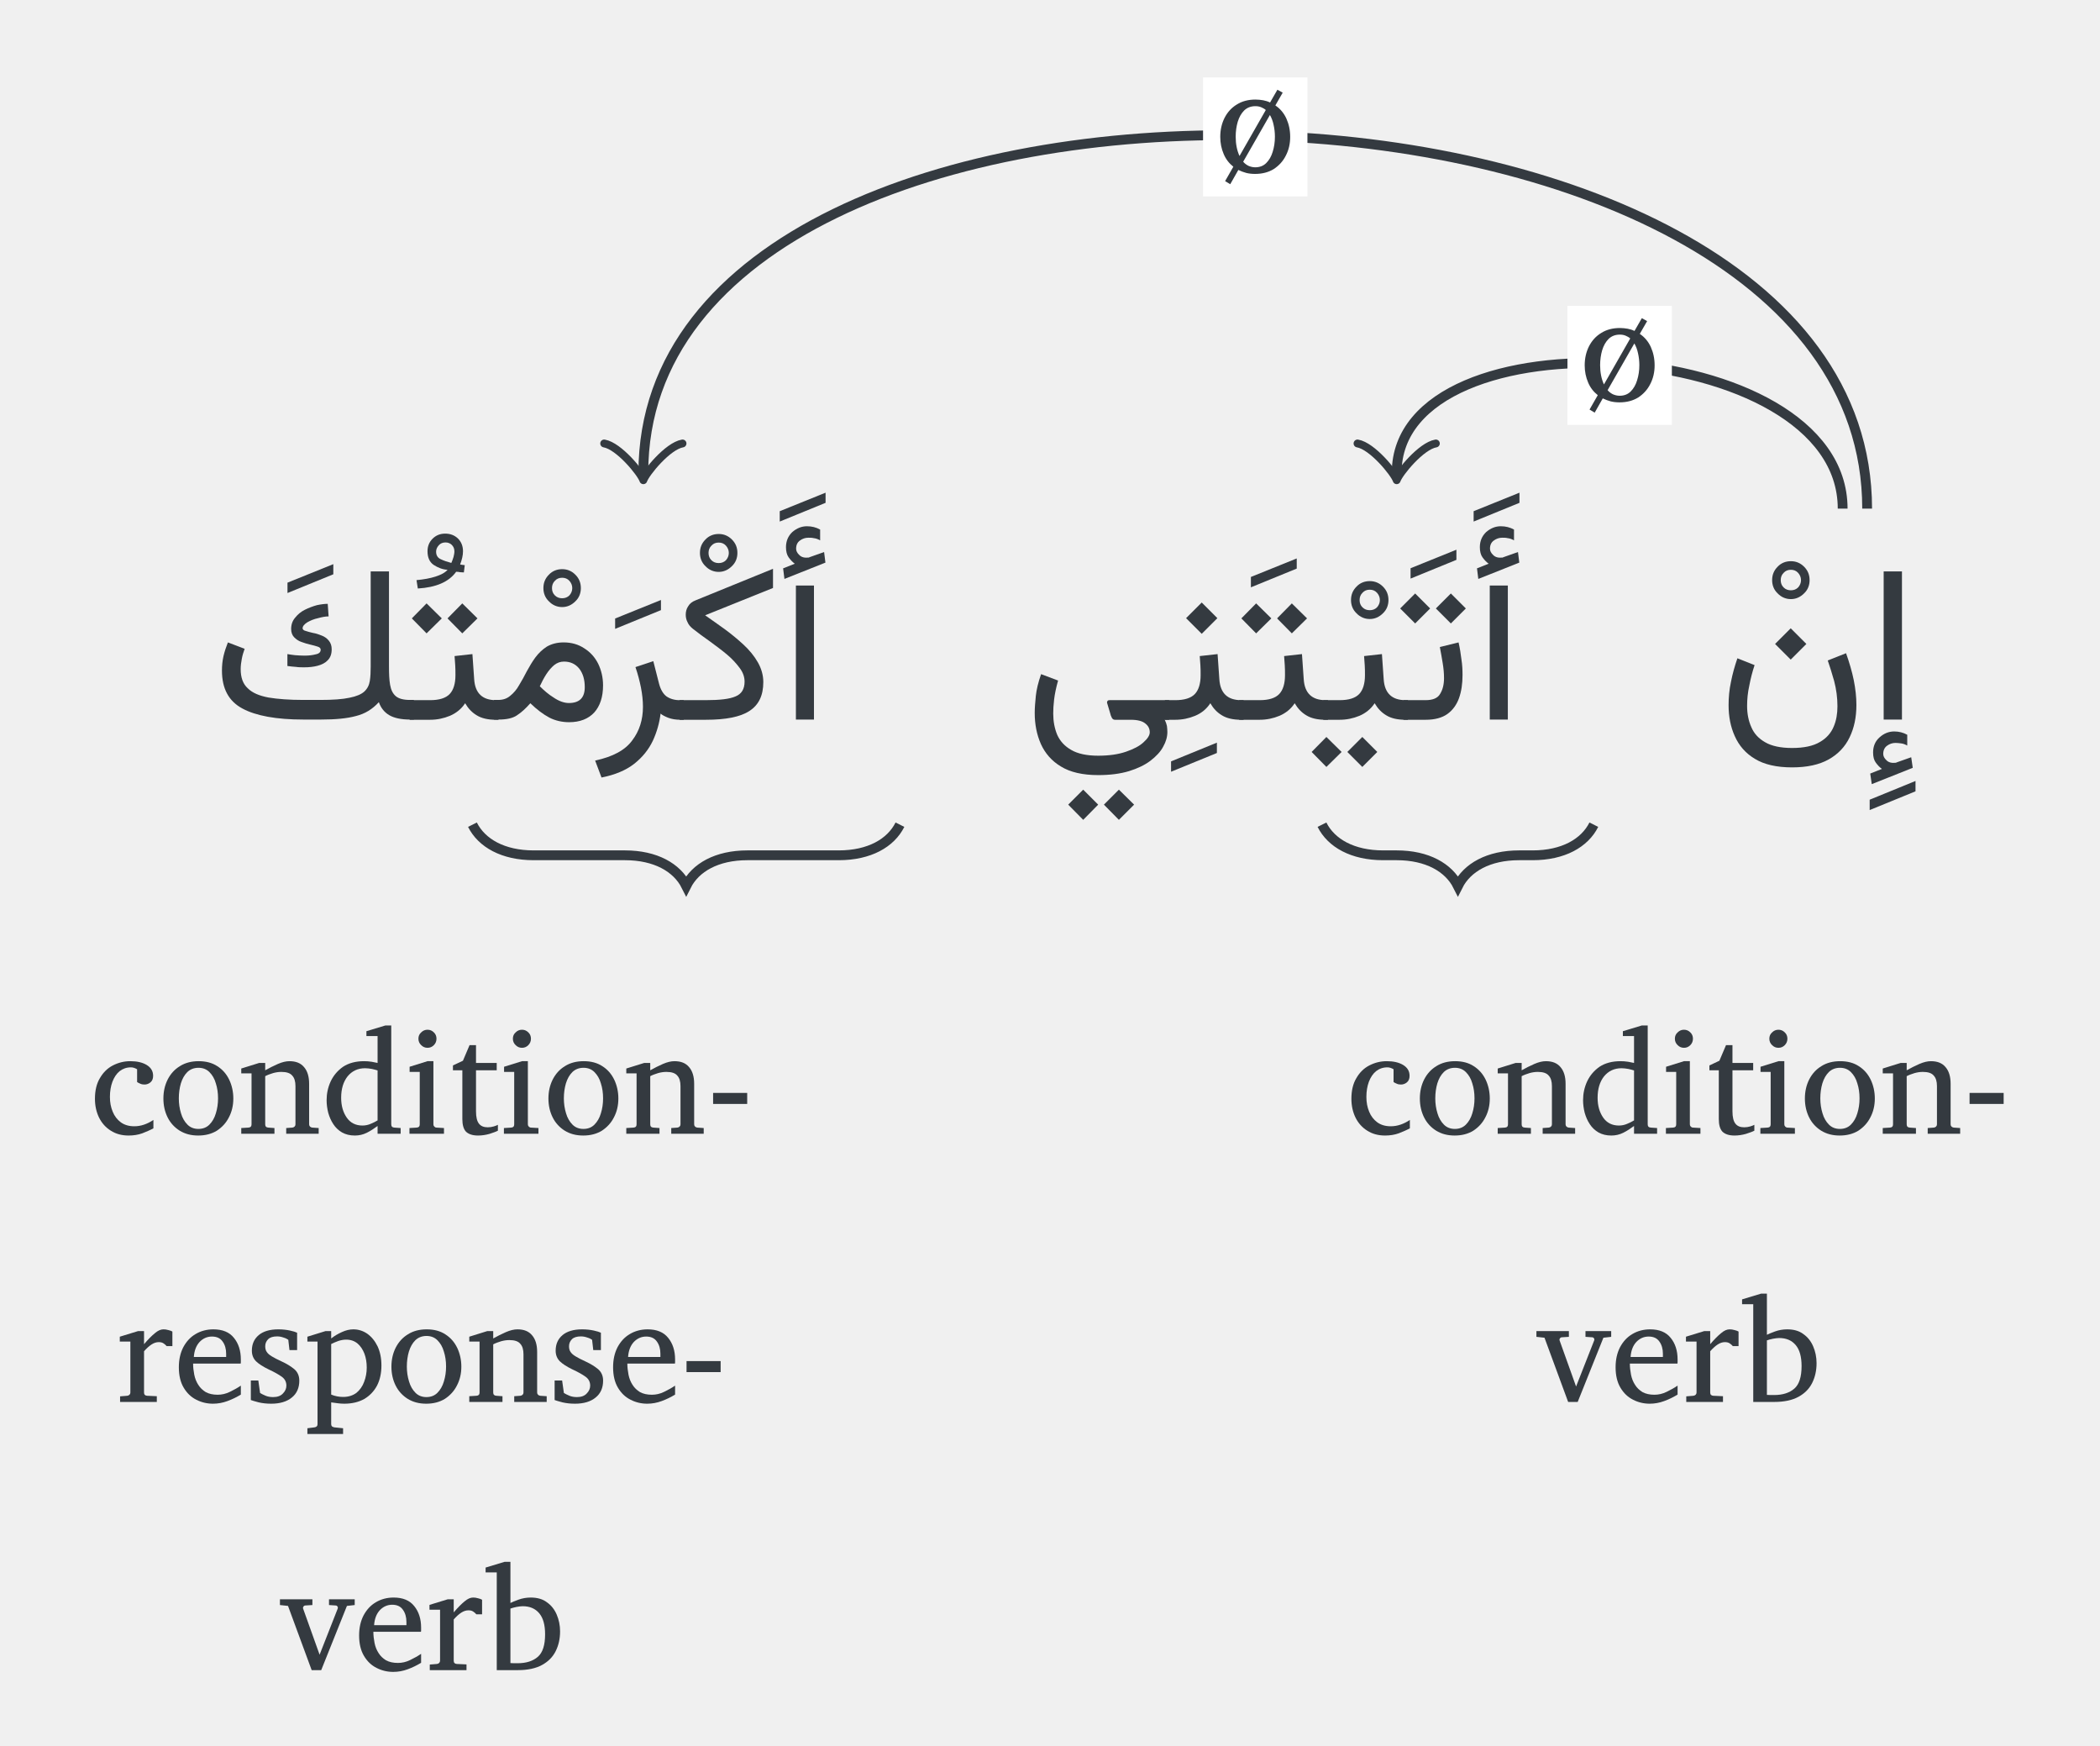
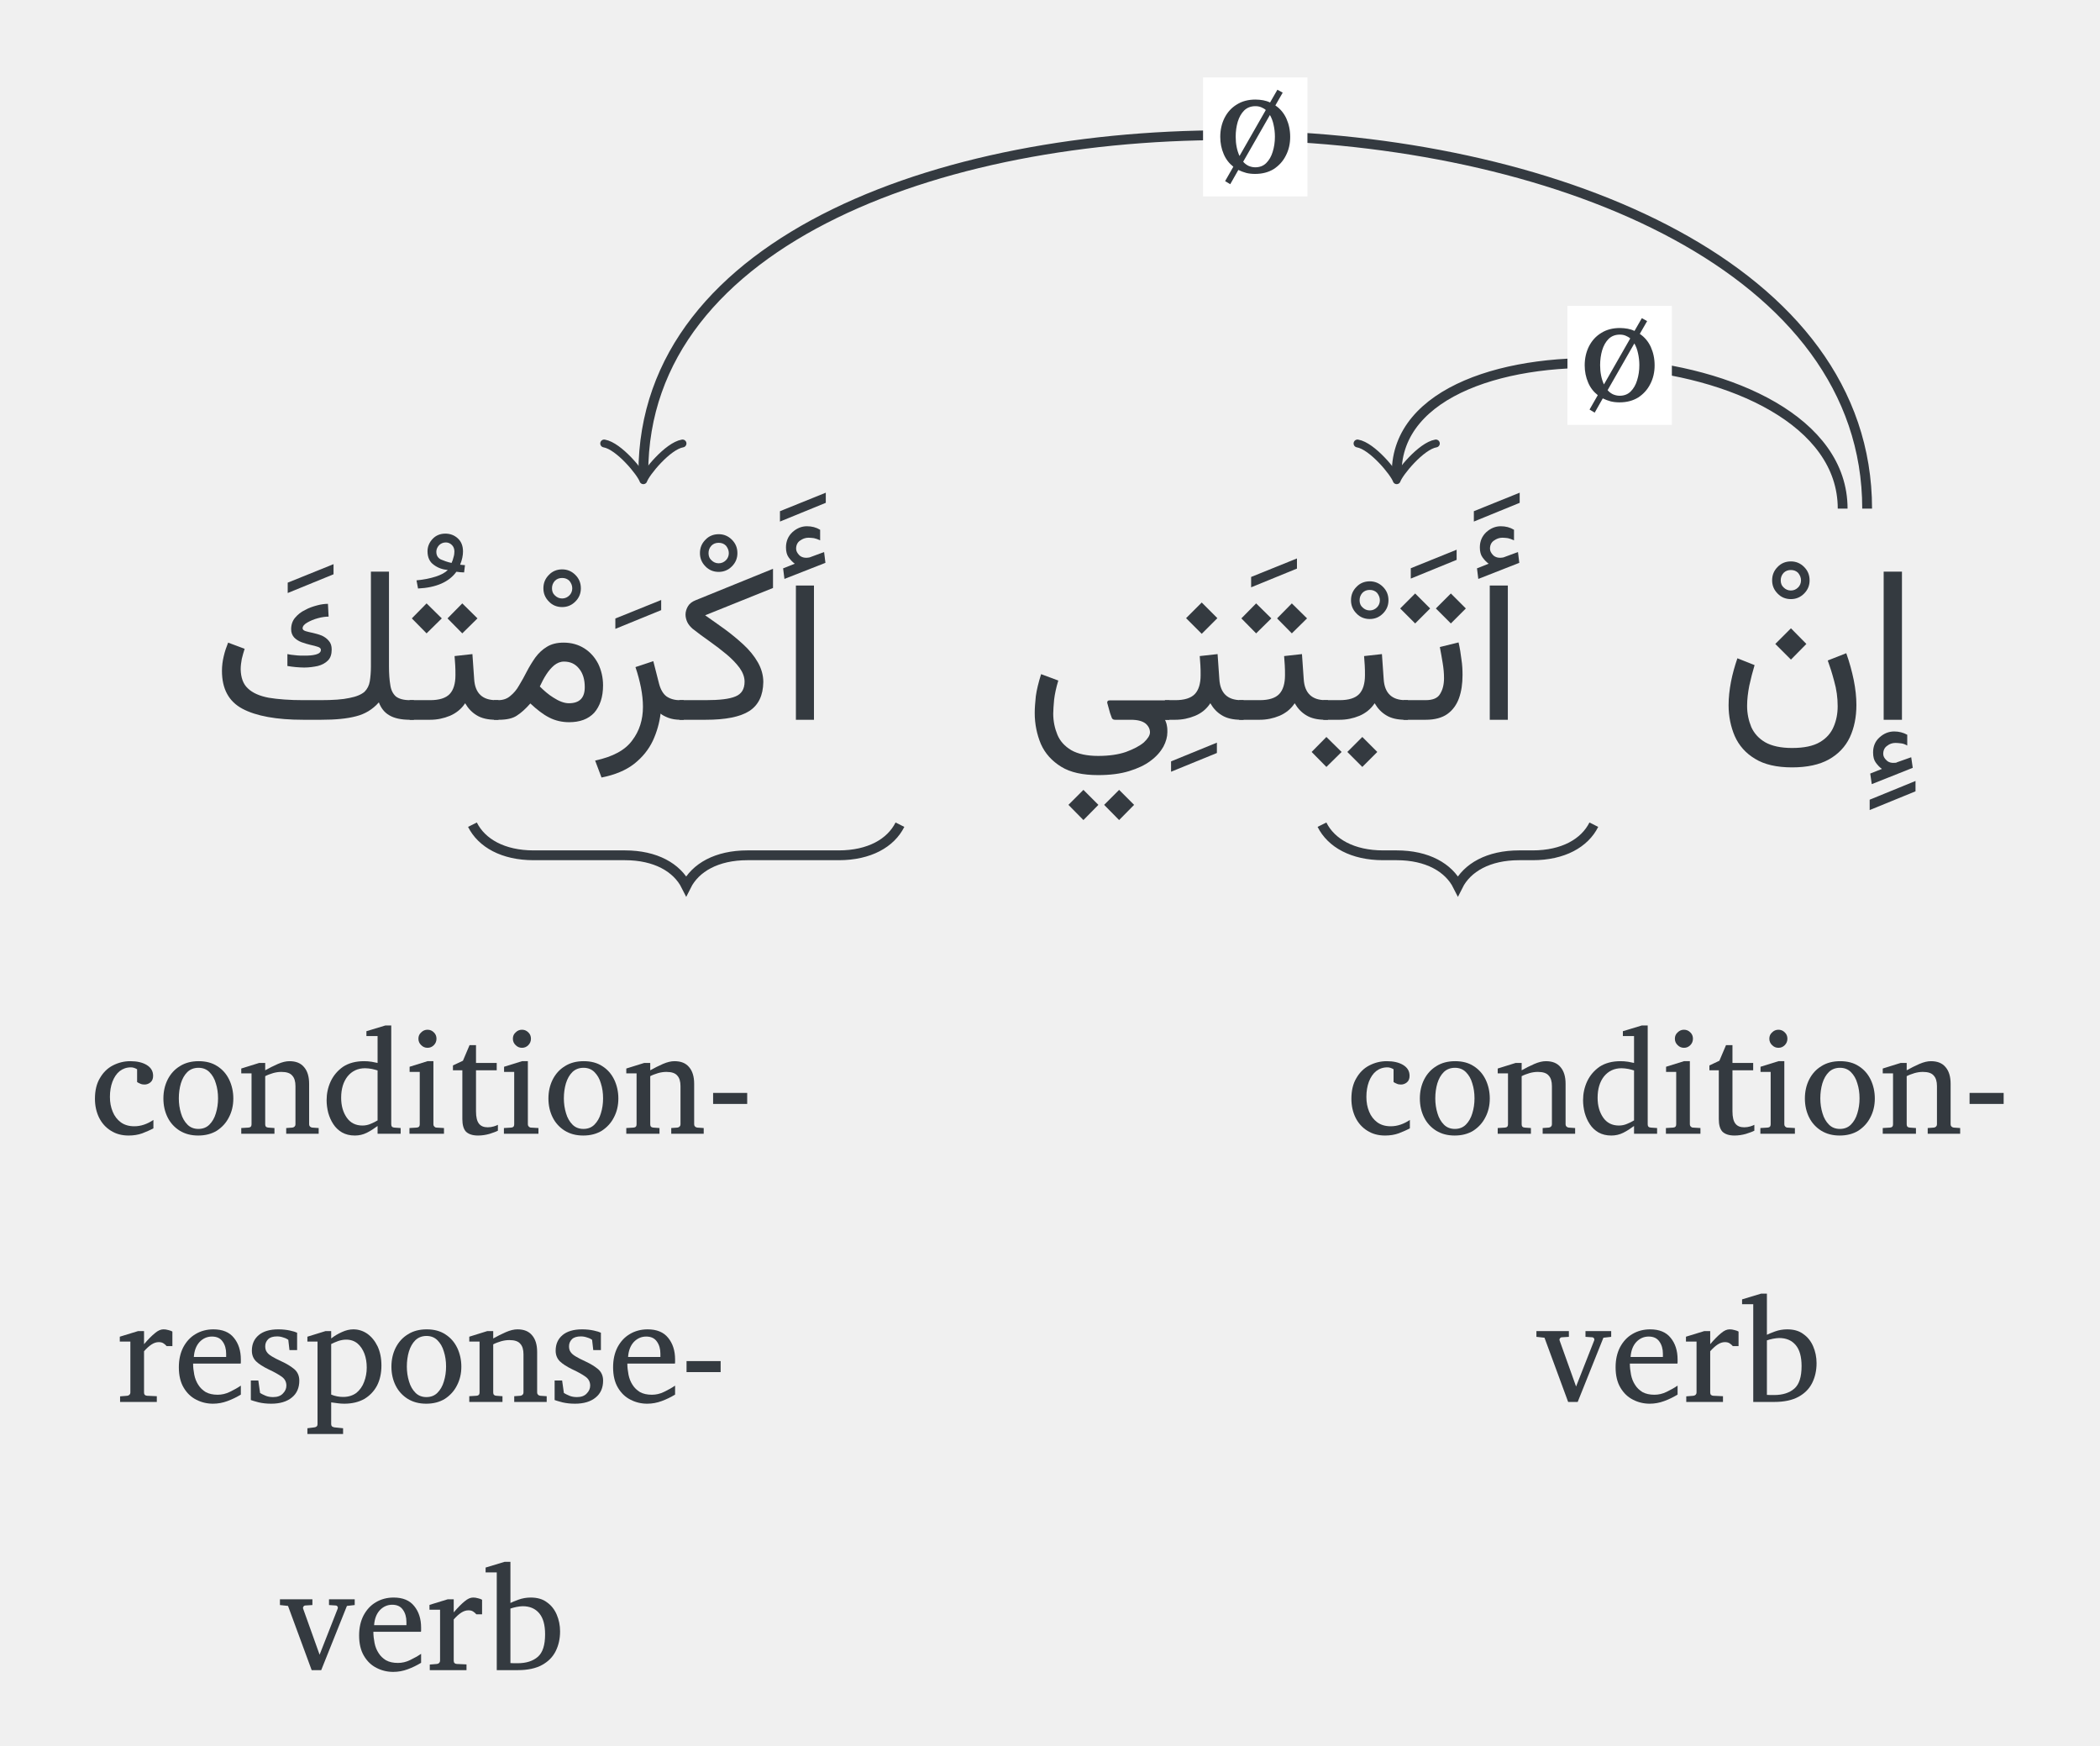
<svg xmlns="http://www.w3.org/2000/svg" xmlns:xlink="http://www.w3.org/1999/xlink" version="1.1" width="156.374" height="129.932" viewBox="0 0 156.374 129.932">
  <defs>
-     <path id="font_1_677" d="M.07 .708C.059 .716 .05 .726 .042 .737 .034 .748 .03 .764 .03 .783 .03 .811 .04 .834 .059 .852 .079 .869 .101 .878 .125 .878 .147 .878 .167 .873 .185 .863V.814C.175 .82 .165 .823 .156 .824 .148 .826 .14 .826 .132 .826 .118 .826 .105 .822 .093 .813 .082 .805 .076 .793 .076 .776 .076 .766 .081 .756 .091 .747 .101 .737 .115 .734 .133 .736 .134 .736 .134 .736 .135 .737 .136 .737 .137 .737 .138 .738L.203 .761 .209 .713 .023 .639 .017 .687 .07 .708M.157 .609V.001H.075V.609H.157Z" />
-     <path id="font_1_728" d="M.031 .557V.604L.239 .688V.642L.031 .557Z" />
-     <path id="font_1_1258" d="M.107 .474C.136 .454 .165 .433 .196 .411 .226 .389 .255 .365 .281 .341 .308 .316 .33 .289 .346 .261 .362 .233 .371 .203 .371 .171 .371 .11 .35 .067 .308 .04 .267 .013 .201 0 .11 0H-.009V.089H.109C.173 .089 .218 .094 .245 .106 .272 .117 .286 .139 .286 .173 .286 .194 .279 .215 .263 .236 .248 .256 .229 .277 .205 .297 .181 .317 .155 .336 .128 .356 .101 .375 .075 .394 .051 .413 .04 .422 .032 .431 .027 .443 .021 .454 .019 .466 .019 .477 .019 .49 .022 .503 .03 .515 .037 .527 .048 .536 .064 .542L.415 .685V.598L.107 .474Z" />
-     <path id="font_1_737" d="M.021 .568C.021 .592 .029 .612 .046 .629 .062 .646 .083 .654 .106 .654 .129 .654 .149 .646 .166 .629 .183 .612 .191 .592 .191 .568 .191 .545 .183 .524 .166 .508 .149 .491 .129 .482 .106 .482 .083 .482 .062 .491 .046 .508 .029 .524 .021 .545 .021 .568M.06 .568C.06 .555 .064 .544 .073 .535 .082 .526 .093 .522 .106 .522 .119 .522 .13 .526 .139 .535 .147 .544 .152 .555 .152 .568 .152 .581 .147 .592 .139 .601 .13 .611 .119 .615 .106 .615 .093 .615 .082 .611 .073 .601 .064 .592 .06 .581 .06 .568Z" />
+     <path id="font_1_677" d="M.07 .708C.059 .716 .05 .726 .042 .737 .034 .748 .03 .763 .03 .782 .03 .81 .04 .833 .059 .851 .079 .869 .101 .878 .125 .878 .147 .878 .167 .873 .185 .862L.185 .814C.175 .819 .166 .822 .157 .824 .148 .825 .14 .826 .132 .826 .118 .826 .105 .821 .094 .813 .082 .805 .076 .792 .076 .776 .076 .766 .081 .756 .091 .746 .101 .737 .115 .733 .133 .736 .134 .736 .135 .736 .135 .736 .136 .737 .137 .737 .138 .737L.203 .761 .209 .712 .023 .639 .017 .687 .07 .708M.157 .609V0H.075V.609H.157Z" />
+     <path id="font_1_728" d="M.032 .557V.604L.24 .688V.642L.032 .557Z" />
+     <path id="font_1_1258" d="M.107 .474C.136 .454 .165 .433 .196 .411 .226 .389 .255 .365 .281 .341 .308 .316 .33 .289 .346 .261 .362 .233 .371 .203 .371 .171 .37 .11 .349 .067 .308 .04 .266 .013 .2 0 .109 0H-.01V.089H.109C.172 .089 .217 .094 .245 .106 .272 .117 .286 .139 .286 .173 .286 .194 .278 .215 .263 .236 .248 .256 .228 .277 .204 .297 .18 .317 .155 .336 .127 .356 .1 .375 .074 .394 .05 .413 .04 .422 .032 .431 .026 .443 .021 .454 .018 .466 .018 .477 .018 .49 .022 .503 .029 .515 .036 .527 .048 .536 .063 .542L.415 .685V.598L.107 .474Z" />
+     <path id="font_1_737" d="M.021 .567C.021 .591 .029 .611 .046 .628 .062 .645 .083 .653 .106 .653 .129 .653 .149 .645 .166 .628 .183 .611 .191 .591 .191 .567 .191 .544 .183 .524 .166 .507 .149 .49 .129 .482 .106 .482 .083 .482 .062 .49 .046 .507 .029 .524 .021 .544 .021 .567M.06 .567C.06 .554 .064 .543 .073 .535 .082 .526 .093 .521 .106 .521 .119 .521 .13 .526 .139 .535 .147 .543 .152 .554 .152 .567 .152 .58 .147 .591 .139 .601 .13 .61 .119 .614 .106 .614 .093 .614 .082 .61 .073 .601 .064 .591 .06 .58 .06 .567Z" />
    <path id="font_1_1213" d="M.383 0C.36 0 .342 .003 .326 .009 .311 .015 .299 .021 .291 .028 .286-.014 .274-.056 .256-.095 .237-.135 .209-.17 .171-.2 .134-.229 .084-.25 .023-.262L-.006-.185C.074-.168 .13-.138 .162-.094 .195-.051 .211-0 .211 .059 .211 .086 .208 .115 .202 .146 .196 .176 .188 .207 .177 .239L.258 .266 .284 .164C.291 .137 .303 .117 .318 .106 .334 .095 .354 .089 .377 .089H.396V0H.383Z" />
-     <path id="font_1_1266" d="M.331-.011C.299-.011 .268-.004 .241 .01 .213 .025 .185 .046 .155 .075 .134 .051 .114 .033 .094 .02 .075 .007 .047 .001 .012 .001H-.01V.09H.009C.031 .09 .049 .096 .064 .109 .079 .121 .093 .137 .104 .157 .116 .177 .128 .198 .139 .22 .151 .242 .164 .264 .178 .283 .193 .303 .21 .319 .23 .332 .251 .344 .276 .351 .306 .351 .342 .351 .373 .342 .4 .324 .427 .307 .448 .284 .463 .254 .477 .225 .485 .192 .485 .156 .485 .103 .471 .062 .445 .033 .418 .004 .38-.011 .331-.011M.308 .264C.291 .264 .277 .259 .263 .248 .25 .237 .238 .223 .227 .206 .216 .189 .207 .171 .198 .152 .218 .132 .238 .115 .259 .102 .285 .084 .309 .076 .33 .076 .378 .076 .402 .1 .402 .148 .402 .182 .394 .21 .377 .232 .36 .253 .337 .264 .308 .264Z" />
+     <path id="font_1_1266" d="M.331-.011C.299-.011 .268-.004 .241 .01 .213 .024 .185 .046 .155 .074 .134 .05 .114 .032 .094 .019 .075 .006 .047 0 .012 0H-.01V.089H.009C.031 .089 .049 .095 .064 .108 .079 .12 .093 .136 .104 .156 .116 .176 .128 .197 .139 .219 .151 .242 .164 .263 .178 .283 .193 .303 .21 .319 .23 .331 .251 .344 .276 .35 .306 .35 .342 .35 .373 .341 .4 .324 .427 .307 .448 .283 .463 .254 .477 .225 .485 .192 .485 .156 .485 .103 .471 .062 .445 .032 .418 .003 .38-.011 .331-.011M.308 .264C.291 .264 .277 .258 .263 .247 .25 .236 .238 .222 .227 .205 .216 .188 .207 .17 .198 .151 .218 .131 .238 .114 .259 .101 .285 .084 .309 .075 .33 .075 .378 .075 .402 .099 .402 .148 .402 .182 .394 .21 .377 .231 .36 .253 .337 .264 .308 .264Z" />
    <path id="font_1_1189" d="M.229 .528 .298 .46 .229 .392 .162 .46 .229 .528M.067 .528 .136 .46 .067 .392-0 .46 .067 .528M-.01 .089H.083C.124 .089 .154 .098 .172 .117 .189 .135 .198 .164 .198 .202 .198 .218 .198 .233 .197 .247 .196 .261 .195 .275 .194 .289L.275 .298 .283 .184C.287 .121 .32 .089 .382 .089H.393V0H.381C.345 0 .316 .007 .295 .02 .273 .033 .256 .051 .242 .075 .225 .049 .201 .03 .173 .018 .144 .006 .114 0 .083 0H-.01V.089Z" />
-     <path id="font_1_730" d="M.224 .522C.217 .522 .211 .523 .207 .523 .202 .524 .196 .525 .189 .525 .156 .479 .098 .454 .015 .449L.009 .487C.041 .49 .07 .495 .095 .503 .12 .511 .139 .521 .15 .534 .128 .535 .107 .543 .087 .556 .068 .569 .059 .59 .059 .618 .059 .64 .066 .659 .082 .675 .097 .69 .116 .698 .139 .698 .162 .698 .181 .691 .197 .676 .212 .661 .22 .642 .22 .618 .22 .599 .215 .579 .207 .558 .211 .557 .218 .556 .228 .555L.224 .522M.167 .565C.171 .574 .174 .582 .177 .592 .179 .601 .181 .609 .181 .617 .181 .63 .177 .639 .169 .647 .162 .654 .152 .658 .141 .658 .128 .658 .118 .654 .11 .645 .102 .636 .098 .627 .098 .616 .098 .6 .105 .588 .119 .582 .133 .575 .149 .57 .167 .565Z" />
-     <path id="font_1_1257" d="M.417 .09H.494C.551 .09 .595 .093 .627 .1 .658 .106 .681 .116 .694 .128 .708 .141 .716 .157 .719 .176 .722 .195 .723 .217 .723 .242V.673H.806V.243C.806 .21 .807 .182 .811 .159 .815 .136 .823 .119 .837 .107 .85 .096 .871 .09 .9 .09H.919V.001H.901C.861 .001 .829 .008 .807 .021 .785 .034 .769 .054 .76 .08 .731 .048 .697 .027 .656 .017 .616 .006 .563 .001 .498 .001H.417C.295 .001 .202 .018 .141 .051 .079 .084 .048 .141 .048 .223 .048 .245 .05 .267 .055 .289 .06 .31 .067 .331 .075 .351L.151 .322C.146 .308 .141 .293 .138 .276 .135 .26 .133 .245 .133 .23 .133 .192 .143 .163 .165 .143 .186 .122 .217 .109 .259 .101 .301 .094 .354 .09 .417 .09M.345 .298C.354 .296 .366 .295 .38 .293 .394 .292 .408 .291 .423 .291 .442 .291 .459 .293 .474 .297 .489 .3 .496 .307 .496 .318 .496 .324 .492 .329 .482 .332 .473 .335 .462 .338 .449 .341 .436 .344 .422 .348 .409 .353 .396 .357 .385 .365 .376 .374 .367 .383 .362 .396 .362 .412 .362 .432 .368 .449 .38 .463 .392 .478 .406 .49 .424 .499 .442 .508 .461 .515 .479 .52 .498 .524 .514 .526 .528 .526L.532 .469C.518 .469 .502 .466 .484 .461 .465 .457 .449 .45 .435 .442 .421 .433 .414 .424 .414 .415 .414 .41 .419 .405 .428 .403 .437 .4 .448 .397 .461 .394 .475 .392 .488 .387 .501 .382 .514 .377 .525 .369 .533 .359 .542 .348 .546 .335 .546 .32 .546 .298 .54 .282 .528 .27 .517 .258 .501 .25 .482 .245 .463 .24 .443 .238 .421 .238 .409 .238 .396 .238 .383 .24 .37 .241 .358 .242 .345 .244V.298Z" />
+     <path id="font_1_730" d="M.225 .522C.218 .522 .212 .523 .207 .523 .202 .524 .196 .524 .19 .525 .157 .479 .099 .453 .016 .449L.009 .486C.042 .489 .071 .495 .096 .503 .121 .511 .139 .521 .151 .533 .128 .535 .107 .542 .088 .556 .069 .569 .059 .59 .059 .618 .059 .639 .067 .658 .082 .674 .097 .69 .117 .698 .14 .698 .163 .698 .182 .69 .197 .676 .213 .661 .22 .641 .22 .617 .22 .599 .216 .579 .207 .557 .212 .556 .219 .556 .229 .555L.225 .522M.168 .565C.172 .573 .175 .582 .177 .591 .18 .6 .181 .609 .181 .617 .181 .629 .177 .639 .17 .646 .162 .654 .153 .658 .142 .658 .129 .658 .119 .653 .111 .645 .103 .636 .099 .626 .099 .616 .099 .599 .106 .588 .119 .581 .133 .575 .149 .569 .168 .565Z" />
+     <path id="font_1_1257" d="M.417 .089H.495C.552 .089 .596 .092 .627 .099 .659 .105 .681 .115 .695 .127 .708 .14 .716 .156 .719 .175 .722 .194 .724 .216 .724 .241V.672H.806V.242C.806 .209 .808 .181 .812 .158 .815 .135 .824 .118 .837 .106 .851 .095 .872 .089 .901 .089H.919V0H.902C.861 0 .83 .007 .808 .02 .785 .033 .77 .053 .76 .079 .732 .047 .697 .026 .657 .016 .616 .005 .563 0 .498 0H.417C.295 0 .203 .017 .141 .05 .079 .083 .048 .14 .048 .222 .048 .245 .051 .267 .056 .288 .061 .31 .068 .33 .076 .35L.151 .322C.146 .307 .142 .292 .138 .276 .135 .26 .133 .244 .133 .229 .134 .191 .144 .162 .166 .142 .187 .122 .218 .108 .26 .1 .302 .093 .355 .089 .417 .089M.345 .298C.354 .296 .366 .294 .38 .293 .394 .291 .409 .291 .423 .291 .442 .291 .459 .292 .474 .296 .489 .3 .497 .307 .497 .317 .497 .324 .492 .328 .483 .331 .474 .334 .463 .337 .449 .34 .436 .343 .423 .347 .409 .352 .396 .357 .385 .364 .376 .373 .367 .383 .362 .395 .362 .411 .362 .431 .368 .449 .38 .463 .392 .477 .406 .489 .425 .498 .443 .508 .461 .514 .48 .519 .498 .524 .515 .526 .529 .526L.532 .468C.519 .468 .502 .466 .484 .461 .465 .456 .449 .449 .435 .441 .421 .433 .414 .424 .414 .415 .414 .409 .419 .405 .428 .402 .437 .399 .448 .397 .461 .394 .475 .391 .488 .387 .501 .382 .514 .376 .525 .368 .533 .358 .542 .348 .546 .335 .546 .319 .546 .298 .541 .281 .529 .269 .517 .257 .502 .249 .483 .244 .464 .24 .443 .237 .421 .237 .409 .237 .396 .238 .383 .239 .37 .24 .358 .242 .345 .244V.298Z" />
    <path id="font_1_1186" d="M.205 .573 .273 .505 .205 .437 .137 .505 .205 .573M.043 .573 .111 .505 .043 .437-.025 .505 .043 .573M-.01 .089H.09C.123 .089 .145 .098 .156 .117 .168 .136 .174 .16 .174 .189 .174 .21 .172 .233 .168 .257 .164 .281 .16 .305 .155 .33L.24 .351C.246 .325 .25 .299 .253 .274 .257 .249 .258 .225 .258 .203 .258 .164 .253 .129 .242 .098 .231 .068 .214 .044 .189 .026 .165 .009 .132 0 .091 0H-.01V.089Z" />
    <path id="font_1_1290" d="M-.011 .089H.063C.104 .089 .134 .098 .152 .117 .169 .135 .178 .164 .178 .202 .178 .218 .178 .233 .177 .247 .176 .261 .175 .275 .174 .289L.255 .298 .263 .184C.267 .121 .3 .089 .362 .089H.373V0H.361C.325 0 .296 .007 .275 .02 .253 .033 .236 .051 .222 .075 .205 .049 .181 .03 .153 .018 .124 .006 .094 0 .063 0H-.011V.089M.166-.078 .234-.146 .166-.214 .098-.146 .166-.078M.003-.078 .072-.146 .003-.214-.064-.146 .003-.078Z" />
    <path id="font_1_1273" d="M.148 .289 .229 .298 .237 .184C.241 .121 .274 .089 .336 .089H.347V0H.335C.299 0 .27 .007 .249 .02 .227 .033 .21 .051 .196 .075 .179 .049 .156 .03 .127 .018 .098 .006 .068 0 .037 0H-.01V.089H.037C.078 .089 .108 .098 .126 .117 .143 .135 .152 .164 .152 .202 .152 .218 .152 .233 .151 .247 .15 .261 .149 .275 .148 .289M.157 .532 .228 .461 .157 .39 .086 .461 .157 .532Z" />
    <path id="font_1_731" d="M.028-.247V-.2L.236-.115V-.162L.028-.247Z" />
-     <path id="font_1_1284" d="M.336-.251C.266-.251 .209-.238 .167-.212 .125-.187 .095-.152 .076-.11 .057-.067 .048-.02 .048 .031 .048 .053 .05 .079 .053 .108 .056 .137 .064 .17 .077 .207L.154 .178C.145 .146 .139 .117 .136 .092 .133 .067 .132 .046 .132 .028 .132-.007 .138-.039 .15-.068 .163-.097 .184-.12 .214-.137 .243-.154 .284-.163 .336-.163 .385-.163 .427-.157 .462-.145 .497-.133 .524-.119 .542-.102 .561-.085 .57-.07 .57-.057 .57-.041 .564-.028 .55-.017 .537-.006 .515 0 .484 0H.412C.406 0 .401 .003 .398 .009 .395 .014 .392 .022 .39 .031L.376 .078C.376 .08 .377 .083 .378 .085 .38 .088 .383 .089 .387 .089H.658V0H.638C.643-.01 .646-.019 .648-.028 .649-.037 .65-.046 .65-.055 .65-.077 .644-.099 .631-.122 .619-.145 .599-.166 .573-.186 .548-.205 .515-.221 .476-.233 .436-.245 .39-.251 .336-.251M.43-.317 .499-.385 .43-.454 .362-.385 .43-.317M.268-.317 .336-.385 .268-.454 .2-.385 .268-.317Z" />
-     <path id="font_1_679" d="M.067-.223C.056-.215 .047-.205 .039-.194 .031-.183 .027-.168 .027-.148 .027-.12 .037-.097 .056-.08 .076-.062 .098-.053 .123-.053 .144-.053 .164-.058 .182-.068V-.117C.172-.111 .162-.108 .153-.107 .145-.106 .137-.105 .129-.105 .115-.105 .102-.109 .09-.118 .079-.126 .073-.139 .073-.155 .073-.165 .078-.175 .088-.184 .098-.194 .112-.197 .13-.195 .131-.195 .131-.195 .132-.194 .133-.194 .134-.194 .135-.193L.2-.17 .207-.218 .021-.292 .014-.244 .067-.223M.158 .673V.001H.075V.673H.158Z" />
-     <path id="font_1_719" d="M.33 .415 .401 .344 .33 .273 .259 .344 .33 .415M.336-.128C.39-.128 .432-.119 .462-.101 .492-.084 .513-.06 .525-.031 .537-.003 .542 .028 .542 .061 .542 .1 .537 .138 .527 .176 .516 .214 .507 .244 .498 .269L.581 .302C.596 .26 .608 .219 .616 .18 .624 .14 .628 .103 .628 .067 .628 .012 .618-.037 .597-.08 .577-.122 .545-.156 .502-.18 .459-.204 .404-.216 .336-.216 .266-.216 .209-.203 .167-.177 .125-.152 .095-.117 .076-.074 .057-.032 .048 .015 .048 .066 .048 .101 .051 .136 .059 .173 .066 .209 .076 .244 .088 .279L.166 .248C.156 .218 .148 .187 .142 .155 .135 .124 .132 .093 .132 .063 .132 .028 .138-.004 .151-.033 .163-.062 .184-.085 .214-.102 .243-.119 .284-.128 .336-.128Z" />
+     <path id="font_1_1284" d="M.336-.251C.266-.251 .21-.239 .168-.213 .126-.187 .095-.153 .076-.11 .058-.067 .048-.02 .048 .031 .048 .053 .05 .078 .053 .107 .057 .136 .065 .169 .077 .207L.155 .178C.145 .145 .139 .116 .136 .091 .134 .066 .132 .045 .132 .028 .132-.007 .139-.039 .151-.068 .163-.097 .184-.12 .214-.138 .244-.155 .285-.164 .336-.164 .385-.164 .427-.158 .462-.146 .497-.133 .524-.119 .543-.103 .561-.086 .571-.071 .571-.057 .571-.042 .564-.028 .551-.017 .537-.006 .515-0 .485-0H.413C.406-0 .401 .002 .398 .008 .396 .014 .393 .021 .39 .03L.377 .077C.377 .08 .377 .082 .379 .085 .381 .087 .383 .088 .388 .088H.659V-0H.639C.644-.01 .647-.02 .648-.028 .65-.037 .65-.046 .65-.056 .65-.077 .644-.099 .632-.122 .619-.145 .6-.167 .574-.186 .548-.206 .515-.221 .476-.233 .437-.245 .39-.251 .336-.251M.431-.318 .499-.386 .431-.455 .363-.386 .431-.318M.269-.318 .337-.386 .269-.455 .201-.386 .269-.318Z" />
+     <path id="font_1_679" d="M.067-.223C.056-.215 .047-.205 .039-.194 .031-.183 .027-.168 .027-.148 .027-.12 .037-.097 .056-.08 .076-.062 .098-.053 .123-.053 .144-.053 .164-.058 .182-.068L.182-.117C.172-.111 .163-.108 .154-.107 .145-.106 .137-.105 .129-.105 .115-.105 .102-.109 .091-.118 .079-.126 .073-.139 .073-.155 .073-.165 .078-.175 .088-.184 .098-.194 .112-.197 .13-.195 .131-.195 .132-.195 .133-.194 .133-.194 .134-.194 .135-.193L.2-.17 .207-.218 .021-.292 .014-.244 .067-.223M.158 .672V0H.075V.672H.158Z" />
+     <path id="font_1_719" d="M.331 .415 .401 .344 .331 .273 .26 .344 .331 .415M.336-.128C.391-.128 .433-.119 .463-.101 .492-.084 .513-.06 .525-.031 .537-.003 .543 .028 .543 .061 .543 .1 .538 .138 .527 .176 .517 .214 .507 .244 .498 .269L.582 .302C.597 .26 .608 .219 .616 .18 .624 .14 .628 .103 .628 .067 .628 .012 .618-.037 .598-.08 .578-.122 .546-.156 .503-.18 .46-.204 .404-.216 .336-.216 .266-.216 .21-.203 .168-.177 .126-.152 .095-.117 .076-.074 .058-.032 .048 .015 .048 .066 .048 .101 .052 .136 .059 .173 .066 .209 .076 .244 .088 .279L.166 .248C.157 .218 .149 .187 .142 .155 .136 .124 .132 .093 .132 .063 .132 .028 .139-.004 .151-.033 .164-.062 .185-.085 .214-.102 .244-.119 .285-.128 .336-.128Z" />
    <path id="font_2_70" d="M.432 .037C.41 .025 .384 .014 .356 .003 .328-.007 .297-.012 .263-.012 .217-.012 .176-.001 .142 .021 .108 .042 .081 .072 .062 .11 .044 .147 .034 .19 .034 .238 .034 .294 .045 .341 .068 .379 .09 .417 .119 .446 .156 .465 .193 .484 .232 .494 .275 .494 .319 .494 .356 .486 .385 .469 .415 .451 .43 .427 .43 .394 .43 .375 .424 .36 .412 .35 .4 .34 .386 .335 .371 .335 .36 .335 .35 .337 .342 .341 .334 .344 .327 .348 .321 .352V.439C.306 .448 .292 .452 .279 .452 .249 .452 .224 .443 .202 .426 .181 .409 .165 .385 .153 .354 .142 .324 .136 .29 .136 .251 .136 .214 .142 .181 .155 .15 .167 .12 .186 .096 .21 .078 .235 .06 .265 .051 .302 .051 .325 .051 .347 .055 .368 .062 .389 .069 .411 .08 .432 .094V.037Z" />
    <path id="font_2_82" d="M.51 .24C.51 .193 .5 .15 .48 .112 .461 .074 .433 .044 .398 .021 .362-.001 .32-.012 .271-.012 .222-.012 .181-.001 .145 .021 .11 .043 .082 .073 .063 .111 .044 .149 .034 .192 .034 .24 .034 .288 .044 .331 .063 .369 .083 .408 .11 .438 .146 .46 .182 .483 .225 .494 .274 .494 .324 .494 .366 .483 .401 .46 .437 .437 .463 .407 .482 .368 .5 .33 .51 .287 .51 .24M.406 .241C.406 .278 .401 .312 .391 .343 .382 .375 .367 .4 .347 .42 .328 .439 .303 .449 .273 .449 .242 .449 .217 .439 .197 .42 .177 .4 .163 .375 .153 .343 .144 .312 .139 .278 .139 .241 .139 .205 .144 .171 .154 .139 .163 .108 .178 .082 .198 .062 .217 .043 .242 .033 .272 .033 .303 .033 .328 .043 .347 .062 .367 .082 .382 .108 .391 .139 .401 .171 .406 .205 .406 .241Z" />
    <path id="font_2_81" d="M.547 0H.326V.039L.368 .042C.374 .043 .379 .045 .383 .049 .387 .053 .389 .058 .389 .064V.324C.389 .356 .382 .38 .367 .396 .353 .413 .328 .421 .293 .421 .274 .421 .255 .418 .237 .413 .218 .407 .2 .401 .183 .392V.064C.183 .05 .19 .043 .204 .042L.246 .039V0H.02V.039L.069 .042C.083 .043 .09 .05 .09 .064V.411H.02V.444L.142 .482H.183V.432C.211 .448 .24 .462 .269 .475 .299 .488 .325 .494 .348 .494 .392 .494 .425 .481 .448 .453 .471 .426 .482 .388 .482 .34V.064C.482 .058 .484 .053 .488 .049 .492 .045 .497 .043 .503 .042L.547 .039V0Z" />
    <path id="font_2_71" d="M.538 0H.381V.053C.358 .036 .334 .02 .308 .007 .282-.006 .255-.012 .226-.012 .193-.012 .164-.005 .139 .009 .115 .023 .095 .042 .08 .065 .064 .089 .053 .115 .045 .143 .038 .171 .034 .2 .034 .228 .034 .273 .043 .316 .062 .357 .081 .397 .109 .43 .146 .456 .184 .481 .232 .494 .289 .494 .305 .494 .322 .493 .341 .49 .36 .486 .373 .484 .381 .482V.665H.305V.698L.434 .737H.474V.064C.474 .05 .481 .043 .495 .042L.538 .039V0M.381 .091V.431C.372 .434 .36 .437 .343 .441 .326 .444 .311 .446 .296 .446 .246 .446 .207 .427 .177 .391 .148 .354 .133 .306 .133 .245 .133 .191 .146 .146 .171 .11 .196 .074 .232 .056 .278 .056 .298 .056 .317 .06 .335 .068 .352 .075 .368 .083 .381 .091Z" />
    <path id="font_2_76" d="M.218 .647C.218 .63 .212 .615 .2 .603 .188 .591 .174 .585 .157 .585 .14 .585 .126 .591 .114 .603 .101 .615 .095 .63 .095 .647 .095 .664 .101 .679 .114 .69 .126 .702 .14 .708 .157 .708 .174 .708 .188 .702 .2 .69 .212 .679 .218 .664 .218 .647M.269 0H.034V.039L.083 .042C.097 .043 .104 .05 .104 .064V.421H.035V.456L.157 .494H.197V.064C.197 .058 .199 .053 .203 .049 .207 .045 .212 .042 .218 .042L.269 .039V0Z" />
    <path id="font_2_87" d="M.333 .021C.32 .014 .3 .007 .275-.001 .25-.008 .224-.012 .198-.012 .161-.012 .134-.003 .116 .014 .099 .032 .091 .061 .091 .1V.432H.027V.465L.095 .497 .14 .603H.184V.482H.325V.432H.184V.153C.184 .113 .191 .085 .204 .069 .217 .052 .237 .044 .264 .044 .278 .044 .292 .046 .305 .05 .317 .054 .327 .057 .333 .061V.021Z" />
    <path id="font_2_16" d="M.276 .203H.044V.278H.276V.203Z" />
    <path id="font_2_89" d="M.519 .443 .466 .437 .291 0H.226L.065 .437 .01 .443V.482H.231V.443L.183 .44C.178 .44 .173 .437 .17 .433 .167 .428 .166 .424 .168 .418L.28 .105 .403 .418C.405 .423 .405 .428 .402 .433 .399 .437 .395 .44 .389 .44L.344 .443V.482H.519V.443Z" />
    <path id="font_2_72" d="M.266-.012C.226-.012 .188-.003 .153 .015 .117 .033 .089 .06 .067 .097 .045 .134 .034 .18 .034 .236 .034 .288 .044 .333 .064 .372 .085 .411 .112 .441 .148 .462 .183 .483 .224 .494 .269 .494 .331 .494 .378 .475 .409 .436 .44 .398 .456 .349 .456 .289 .456 .286 .456 .281 .456 .276 .456 .271 .456 .266 .455 .261H.131C.131 .236 .134 .211 .139 .185 .144 .16 .153 .137 .166 .117 .179 .096 .196 .08 .217 .067 .239 .055 .266 .049 .298 .049 .326 .049 .354 .055 .382 .069 .409 .082 .434 .096 .456 .111V.05C.428 .033 .398 .018 .365 .006 .333-.006 .3-.012 .266-.012M.136 .306H.356V.328C.356 .361 .348 .389 .332 .411 .316 .434 .292 .445 .259 .445 .226 .445 .198 .432 .175 .408 .152 .383 .139 .349 .136 .306Z" />
    <path id="font_2_85" d="M.381 .38H.342C.336 .387 .328 .394 .32 .399 .311 .405 .3 .407 .288 .407 .272 .407 .256 .402 .239 .391 .222 .38 .205 .364 .188 .345V.064C.188 .05 .195 .043 .209 .042L.275 .039V0H.025V.038L.074 .042C.08 .043 .085 .045 .089 .049 .093 .053 .095 .058 .095 .064V.411H.023V.444L.147 .482H.188V.393C.216 .426 .241 .451 .262 .468 .283 .486 .302 .494 .32 .494 .33 .494 .341 .493 .354 .489 .366 .486 .375 .483 .381 .479V.38Z" />
    <path id="font_2_69" d="M.521 .264C.521 .214 .511 .169 .491 .129 .471 .089 .44 .058 .398 .035 .356 .012 .301 0 .234 0H.09V.665H.014V.698L.143 .737H.183V.457C.194 .463 .213 .47 .239 .48 .264 .489 .292 .494 .321 .494 .365 .494 .402 .484 .431 .462 .461 .441 .483 .413 .498 .378 .513 .343 .521 .305 .521 .264M.419 .244C.419 .307 .406 .355 .379 .387 .352 .419 .315 .435 .266 .435 .255 .435 .241 .433 .224 .43 .207 .426 .193 .423 .183 .419V.048C.191 .048 .199 .047 .208 .047 .216 .047 .224 .047 .232 .047 .291 .047 .337 .062 .37 .091 .403 .12 .419 .171 .419 .244Z" />
    <path id="font_2_86" d="M.349 .353H.297L.289 .423C.282 .428 .271 .434 .257 .438 .243 .443 .229 .446 .213 .446 .186 .446 .165 .44 .152 .427 .139 .414 .132 .398 .132 .379 .132 .364 .135 .351 .142 .341 .149 .33 .16 .32 .177 .31 .193 .3 .215 .289 .243 .276 .278 .26 .307 .242 .33 .223 .352 .204 .364 .178 .364 .145 .364 .096 .347 .057 .313 .03 .279 .002 .232-.012 .173-.012 .142-.012 .114-.009 .088-.003 .062 .004 .044 .009 .034 .013V.146H.085L.097 .061C.107 .055 .12 .048 .135 .042 .149 .036 .167 .033 .186 .033 .215 .033 .237 .041 .252 .057 .268 .073 .276 .091 .276 .111 .276 .137 .265 .157 .244 .172 .223 .187 .193 .204 .154 .222 .117 .24 .089 .258 .07 .276 .051 .295 .041 .319 .041 .349 .041 .394 .057 .429 .088 .455 .119 .481 .164 .494 .221 .494 .25 .494 .277 .491 .3 .486 .323 .481 .339 .476 .349 .471V.353Z" />
    <path id="font_2_83" d="M.525 .248C.525 .196 .515 .15 .495 .111 .474 .072 .445 .042 .408 .02 .37-.001 .325-.012 .272-.012 .257-.012 .242-.011 .228-.009 .213-.007 .198-.005 .183-.003V-.152C.183-.158 .185-.163 .189-.167 .194-.17 .199-.172 .205-.173L.264-.179V-.218H.021V-.179L.069-.173C.083-.171 .09-.164 .09-.152V.411H.021V.444L.144 .482H.183V.432C.206 .45 .23 .464 .257 .476 .283 .488 .309 .494 .334 .494 .368 .494 .4 .484 .429 .464 .458 .443 .481 .415 .499 .378 .516 .341 .525 .298 .525 .248M.425 .234C.425 .268 .42 .3 .409 .329 .398 .357 .383 .38 .362 .398 .341 .415 .316 .424 .285 .424 .268 .424 .251 .421 .232 .415 .214 .408 .198 .402 .183 .394V.05C.21 .039 .237 .034 .264 .034 .301 .034 .331 .044 .355 .062 .378 .081 .396 .106 .407 .136 .419 .167 .425 .199 .425 .234Z" />
    <path id="font_2_161" d="M.51 .24C.51 .193 .5 .15 .48 .112 .461 .074 .433 .044 .398 .021 .362-.001 .32-.012 .271-.012 .25-.012 .229-.01 .21-.005 .191 0 .174 .007 .157 .015L.102-.082 .067-.061 .123 .037C.094 .06 .072 .088 .057 .124 .042 .159 .034 .198 .034 .24 .034 .288 .044 .331 .063 .369 .083 .408 .11 .438 .146 .46 .182 .483 .225 .494 .274 .494 .292 .494 .31 .492 .327 .489 .343 .486 .359 .481 .373 .474L.423 .561 .459 .541 .409 .454C.442 .432 .467 .402 .484 .365 .501 .327 .51 .286 .51 .24M.344 .423C.335 .431 .324 .437 .312 .442 .3 .447 .287 .449 .273 .449 .242 .449 .217 .439 .197 .42 .177 .4 .163 .375 .153 .343 .144 .312 .139 .278 .139 .241 .139 .191 .148 .147 .165 .11L.344 .423M.406 .241C.406 .269 .403 .296 .397 .322 .392 .347 .383 .37 .372 .389L.19 .071C.2 .059 .212 .05 .226 .043 .24 .037 .255 .033 .272 .033 .303 .033 .328 .043 .347 .062 .367 .082 .382 .108 .391 .139 .401 .171 .406 .205 .406 .241Z" />
  </defs>
  <use data-text="أ" xlink:href="#font_1_677" transform="matrix(16.40848,0,0,-16.40848,58.03479,53.58241)" fill="#343a40" />
  <use data-text="َ" xlink:href="#font_1_728" transform="matrix(16.40848,0,0,-16.40848,57.5535,47.96614)" fill="#343a40" />
  <use data-text="ك" xlink:href="#font_1_1258" transform="matrix(16.40848,0,0,-16.40848,50.75139,53.58241)" fill="#343a40" />
  <use data-text="ْ" xlink:href="#font_1_737" transform="matrix(16.40848,0,0,-16.40848,51.77619,50.48239)" fill="#343a40" />
  <use data-text="ر" xlink:href="#font_1_1213" transform="matrix(16.40848,0,0,-16.40848,44.4141,53.58241)" fill="#343a40" />
  <use data-text="َ" xlink:href="#font_1_728" transform="matrix(16.40848,0,0,-16.40848,45.29616,55.95409)" fill="#343a40" />
  <use data-text="م" xlink:href="#font_1_1266" transform="matrix(16.40848,0,0,-16.40848,36.9477,53.58241)" fill="#343a40" />
  <use data-text="ْ" xlink:href="#font_1_737" transform="matrix(16.40848,0,0,-16.40848,40.11909,53.10111)" fill="#343a40" />
  <use data-text="ت" xlink:href="#font_1_1189" transform="matrix(16.40848,0,0,-16.40848,30.66531,53.58241)" fill="#343a40" />
  <use data-text="ُ" xlink:href="#font_1_730" transform="matrix(16.40848,0,0,-16.40848,30.86661,51.17779)" fill="#343a40" />
  <use data-text="ك" xlink:href="#font_1_1257" transform="matrix(16.40848,0,0,-16.40848,15.73983,53.58241)" fill="#343a40" />
  <use data-text="َ" xlink:href="#font_1_728" transform="matrix(16.40848,0,0,-16.40848,20.8986,53.28595)" fill="#343a40" />
  <use data-text="أ" xlink:href="#font_1_677" transform="matrix(16.40848,0,0,-16.40848,109.703,53.58241)" fill="#343a40" />
  <use data-text="َ" xlink:href="#font_1_728" transform="matrix(16.40848,0,0,-16.40848,109.2236,47.96614)" fill="#343a40" />
  <use data-text="ت" xlink:href="#font_1_1186" transform="matrix(16.40848,0,0,-16.40848,104.6723,53.58241)" fill="#343a40" />
  <use data-text="َ" xlink:href="#font_1_728" transform="matrix(16.40848,0,0,-16.40848,104.5278,52.21174)" fill="#343a40" />
  <use data-text="ي" xlink:href="#font_1_1290" transform="matrix(16.40848,0,0,-16.40848,98.71935,53.58241)" fill="#343a40" />
  <use data-text="ْ" xlink:href="#font_1_737" transform="matrix(16.40848,0,0,-16.40848,100.2565,53.9905)" fill="#343a40" />
  <use data-text="ت" xlink:href="#font_1_1189" transform="matrix(16.40848,0,0,-16.40848,92.43696,53.58241)" fill="#343a40" />
  <use data-text="َ" xlink:href="#font_1_728" transform="matrix(16.40848,0,0,-16.40848,92.63826,52.86138)" fill="#343a40" />
  <use data-text="ن" xlink:href="#font_1_1273" transform="matrix(16.40848,0,0,-16.40848,86.90852,53.58241)" fill="#343a40" />
  <use data-text="ِ" xlink:href="#font_1_731" transform="matrix(16.40848,0,0,-16.40848,86.742,53.39758)" fill="#343a40" />
  <use data-text="ي" xlink:href="#font_1_1284" transform="matrix(16.40848,0,0,-16.40848,76.26158,53.58241)" fill="#343a40" />
  <use data-text="إ" xlink:href="#font_1_679" transform="matrix(16.40848,0,0,-16.40848,139.0343,53.58241)" fill="#343a40" />
  <use data-text="ِ" xlink:href="#font_1_731" transform="matrix(16.40848,0,0,-16.40848,138.7634,56.25055)" fill="#343a40" />
  <use data-text="ن" xlink:href="#font_1_719" transform="matrix(16.40848,0,0,-16.40848,127.9298,53.58241)" fill="#343a40" />
  <use data-text="ْ" xlink:href="#font_1_737" transform="matrix(16.40848,0,0,-16.40848,131.6154,52.5082)" fill="#343a40" />
  <path transform="matrix(1.83,0,0,-1.83,10.93242,53.58241)" stroke-width=".399" stroke-linecap="butt" stroke-miterlimit="10" stroke-linejoin="miter" fill="none" stroke="#343a40" d="M47.818-4.268C48.191-5.015 49.063-5.513 50.308-5.513H50.858C52.103-5.513 52.975-6.012 53.349-6.759 53.722-6.012 54.594-5.513 55.839-5.513H56.389C57.635-5.513 58.506-5.015 58.88-4.268" />
  <use data-text="c" xlink:href="#font_2_70" transform="matrix(10.93897,0,0,-10.93897,100.2584,84.40144)" fill="#343a40" />
  <use data-text="o" xlink:href="#font_2_82" transform="matrix(10.93897,0,0,-10.93897,105.3559,84.40144)" fill="#343a40" />
  <use data-text="n" xlink:href="#font_2_81" transform="matrix(10.93897,0,0,-10.93897,111.3067,84.40144)" fill="#343a40" />
  <use data-text="d" xlink:href="#font_2_71" transform="matrix(10.93897,0,0,-10.93897,117.5091,84.40144)" fill="#343a40" />
  <use data-text="i" xlink:href="#font_2_76" transform="matrix(10.93897,0,0,-10.93897,123.6787,84.40144)" fill="#343a40" />
  <use data-text="t" xlink:href="#font_2_87" transform="matrix(10.93897,0,0,-10.93897,126.9932,84.40144)" fill="#343a40" />
  <use data-text="i" xlink:href="#font_2_76" transform="matrix(10.93897,0,0,-10.93897,130.7125,84.40144)" fill="#343a40" />
  <use data-text="o" xlink:href="#font_2_82" transform="matrix(10.93897,0,0,-10.93897,134.027,84.40144)" fill="#343a40" />
  <use data-text="n" xlink:href="#font_2_81" transform="matrix(10.93897,0,0,-10.93897,139.9778,84.40144)" fill="#343a40" />
  <use data-text="-" xlink:href="#font_2_16" transform="matrix(10.93897,0,0,-10.93897,146.1802,84.40144)" fill="#343a40" />
  <use data-text="v" xlink:href="#font_2_89" transform="matrix(10.93897,0,0,-10.93897,114.2981,104.3649)" fill="#343a40" />
  <use data-text="e" xlink:href="#font_2_72" transform="matrix(10.93897,0,0,-10.93897,119.9317,104.3649)" fill="#343a40" />
  <use data-text="r" xlink:href="#font_2_85" transform="matrix(10.93897,0,0,-10.93897,125.2918,104.3649)" fill="#343a40" />
  <use data-text="b" xlink:href="#font_2_69" transform="matrix(10.93897,0,0,-10.93897,129.5689,104.3649)" fill="#343a40" />
  <path transform="matrix(1.83,0,0,-1.83,10.93242,53.58241)" stroke-width=".399" stroke-linecap="butt" stroke-miterlimit="10" stroke-linejoin="miter" fill="none" stroke="#343a40" d="M13.25-4.268C13.624-5.015 14.496-5.513 15.741-5.513H19.457C20.702-5.513 21.574-6.012 21.948-6.759 22.321-6.012 23.193-5.513 24.438-5.513H28.154C29.4-5.513 30.271-5.015 30.645-4.268" />
  <use data-text="c" xlink:href="#font_2_70" transform="matrix(10.93897,0,0,-10.93897,6.6978,84.40144)" fill="#343a40" />
  <use data-text="o" xlink:href="#font_2_82" transform="matrix(10.93897,0,0,-10.93897,11.79536,84.40144)" fill="#343a40" />
  <use data-text="n" xlink:href="#font_2_81" transform="matrix(10.93897,0,0,-10.93897,17.74616,84.40144)" fill="#343a40" />
  <use data-text="d" xlink:href="#font_2_71" transform="matrix(10.93897,0,0,-10.93897,23.94856,84.40144)" fill="#343a40" />
  <use data-text="i" xlink:href="#font_2_76" transform="matrix(10.93897,0,0,-10.93897,30.11814,84.40144)" fill="#343a40" />
  <use data-text="t" xlink:href="#font_2_87" transform="matrix(10.93897,0,0,-10.93897,33.43265,84.40144)" fill="#343a40" />
  <use data-text="i" xlink:href="#font_2_76" transform="matrix(10.93897,0,0,-10.93897,37.1519,84.40144)" fill="#343a40" />
  <use data-text="o" xlink:href="#font_2_82" transform="matrix(10.93897,0,0,-10.93897,40.46641,84.40144)" fill="#343a40" />
  <use data-text="n" xlink:href="#font_2_81" transform="matrix(10.93897,0,0,-10.93897,46.41721,84.40144)" fill="#343a40" />
  <use data-text="-" xlink:href="#font_2_16" transform="matrix(10.93897,0,0,-10.93897,52.61961,84.40144)" fill="#343a40" />
  <use data-text="r" xlink:href="#font_2_85" transform="matrix(10.93897,0,0,-10.93897,8.668709,104.3649)" fill="#343a40" />
  <use data-text="e" xlink:href="#font_2_72" transform="matrix(10.93897,0,0,-10.93897,12.94585,104.3649)" fill="#343a40" />
  <use data-text="s" xlink:href="#font_2_86" transform="matrix(10.93897,0,0,-10.93897,18.30595,104.3649)" fill="#343a40" />
  <use data-text="p" xlink:href="#font_2_83" transform="matrix(10.93897,0,0,-10.93897,22.65966,104.3649)" fill="#343a40" />
  <use data-text="o" xlink:href="#font_2_82" transform="matrix(10.93897,0,0,-10.93897,28.77454,104.3649)" fill="#343a40" />
  <use data-text="n" xlink:href="#font_2_81" transform="matrix(10.93897,0,0,-10.93897,34.72535,104.3649)" fill="#343a40" />
  <use data-text="s" xlink:href="#font_2_86" transform="matrix(10.93897,0,0,-10.93897,40.92774,104.3649)" fill="#343a40" />
  <use data-text="e" xlink:href="#font_2_72" transform="matrix(10.93897,0,0,-10.93897,45.28145,104.3649)" fill="#343a40" />
  <use data-text="-" xlink:href="#font_2_16" transform="matrix(10.93897,0,0,-10.93897,50.64155,104.3649)" fill="#343a40" />
  <use data-text="v" xlink:href="#font_2_89" transform="matrix(10.93897,0,0,-10.93897,20.73573,124.3302)" fill="#343a40" />
  <use data-text="e" xlink:href="#font_2_72" transform="matrix(10.93897,0,0,-10.93897,26.3693,124.3302)" fill="#343a40" />
  <use data-text="r" xlink:href="#font_2_85" transform="matrix(10.93897,0,0,-10.93897,31.7294,124.3302)" fill="#343a40" />
  <use data-text="b" xlink:href="#font_2_69" transform="matrix(10.93897,0,0,-10.93897,36.00654,124.3302)" fill="#343a40" />
  <path transform="matrix(1.83,0,0,-1.83,10.93242,53.58241)" stroke-width=".399" stroke-linecap="butt" stroke-miterlimit="10" stroke-linejoin="miter" fill="none" stroke="#343a40" d="M69.005 8.589C69.005 15.694 50.858 16.69 50.858 10.044" />
  <path transform="matrix(0,1.83,1.83,0,104.0026,35.2021)" stroke-width=".319" stroke-linecap="round" stroke-linejoin="round" fill="none" stroke="#343a40" d="M-1.196 1.594C-1.096 .996 0 .1 .299 0 0-.1-1.096-.996-1.196-1.594" />
  <path transform="matrix(1.83,0,0,-1.83,10.93242,53.58241)" d="M57.807 11.995H62.055V16.836H57.807Z" fill="#ffffff" />
  <use data-text="ø" xlink:href="#font_2_161" transform="matrix(10.93897,0,0,-10.93897,117.6306,29.82169)" fill="#343a40" />
  <path transform="matrix(1.83,0,0,-1.83,10.93242,53.58241)" stroke-width=".399" stroke-linecap="butt" stroke-miterlimit="10" stroke-linejoin="miter" fill="none" stroke="#343a40" d="M70.001 8.589C70.001 28.084 20.204 29.081 20.204 10.044" />
  <path transform="matrix(0,1.83,1.83,0,47.90623,35.2021)" stroke-width=".319" stroke-linecap="round" stroke-linejoin="round" fill="none" stroke="#343a40" d="M-1.196 1.594C-1.096 .996 0 .1 .299 0 0-.1-1.096-.996-1.196-1.594" />
  <path transform="matrix(1.83,0,0,-1.83,10.93242,53.58241)" d="M42.979 21.289H47.226V26.129H42.979Z" fill="#ffffff" />
  <use data-text="ø" xlink:href="#font_2_161" transform="matrix(10.93897,0,0,-10.93897,90.49351,12.81549)" fill="#343a40" />
</svg>
